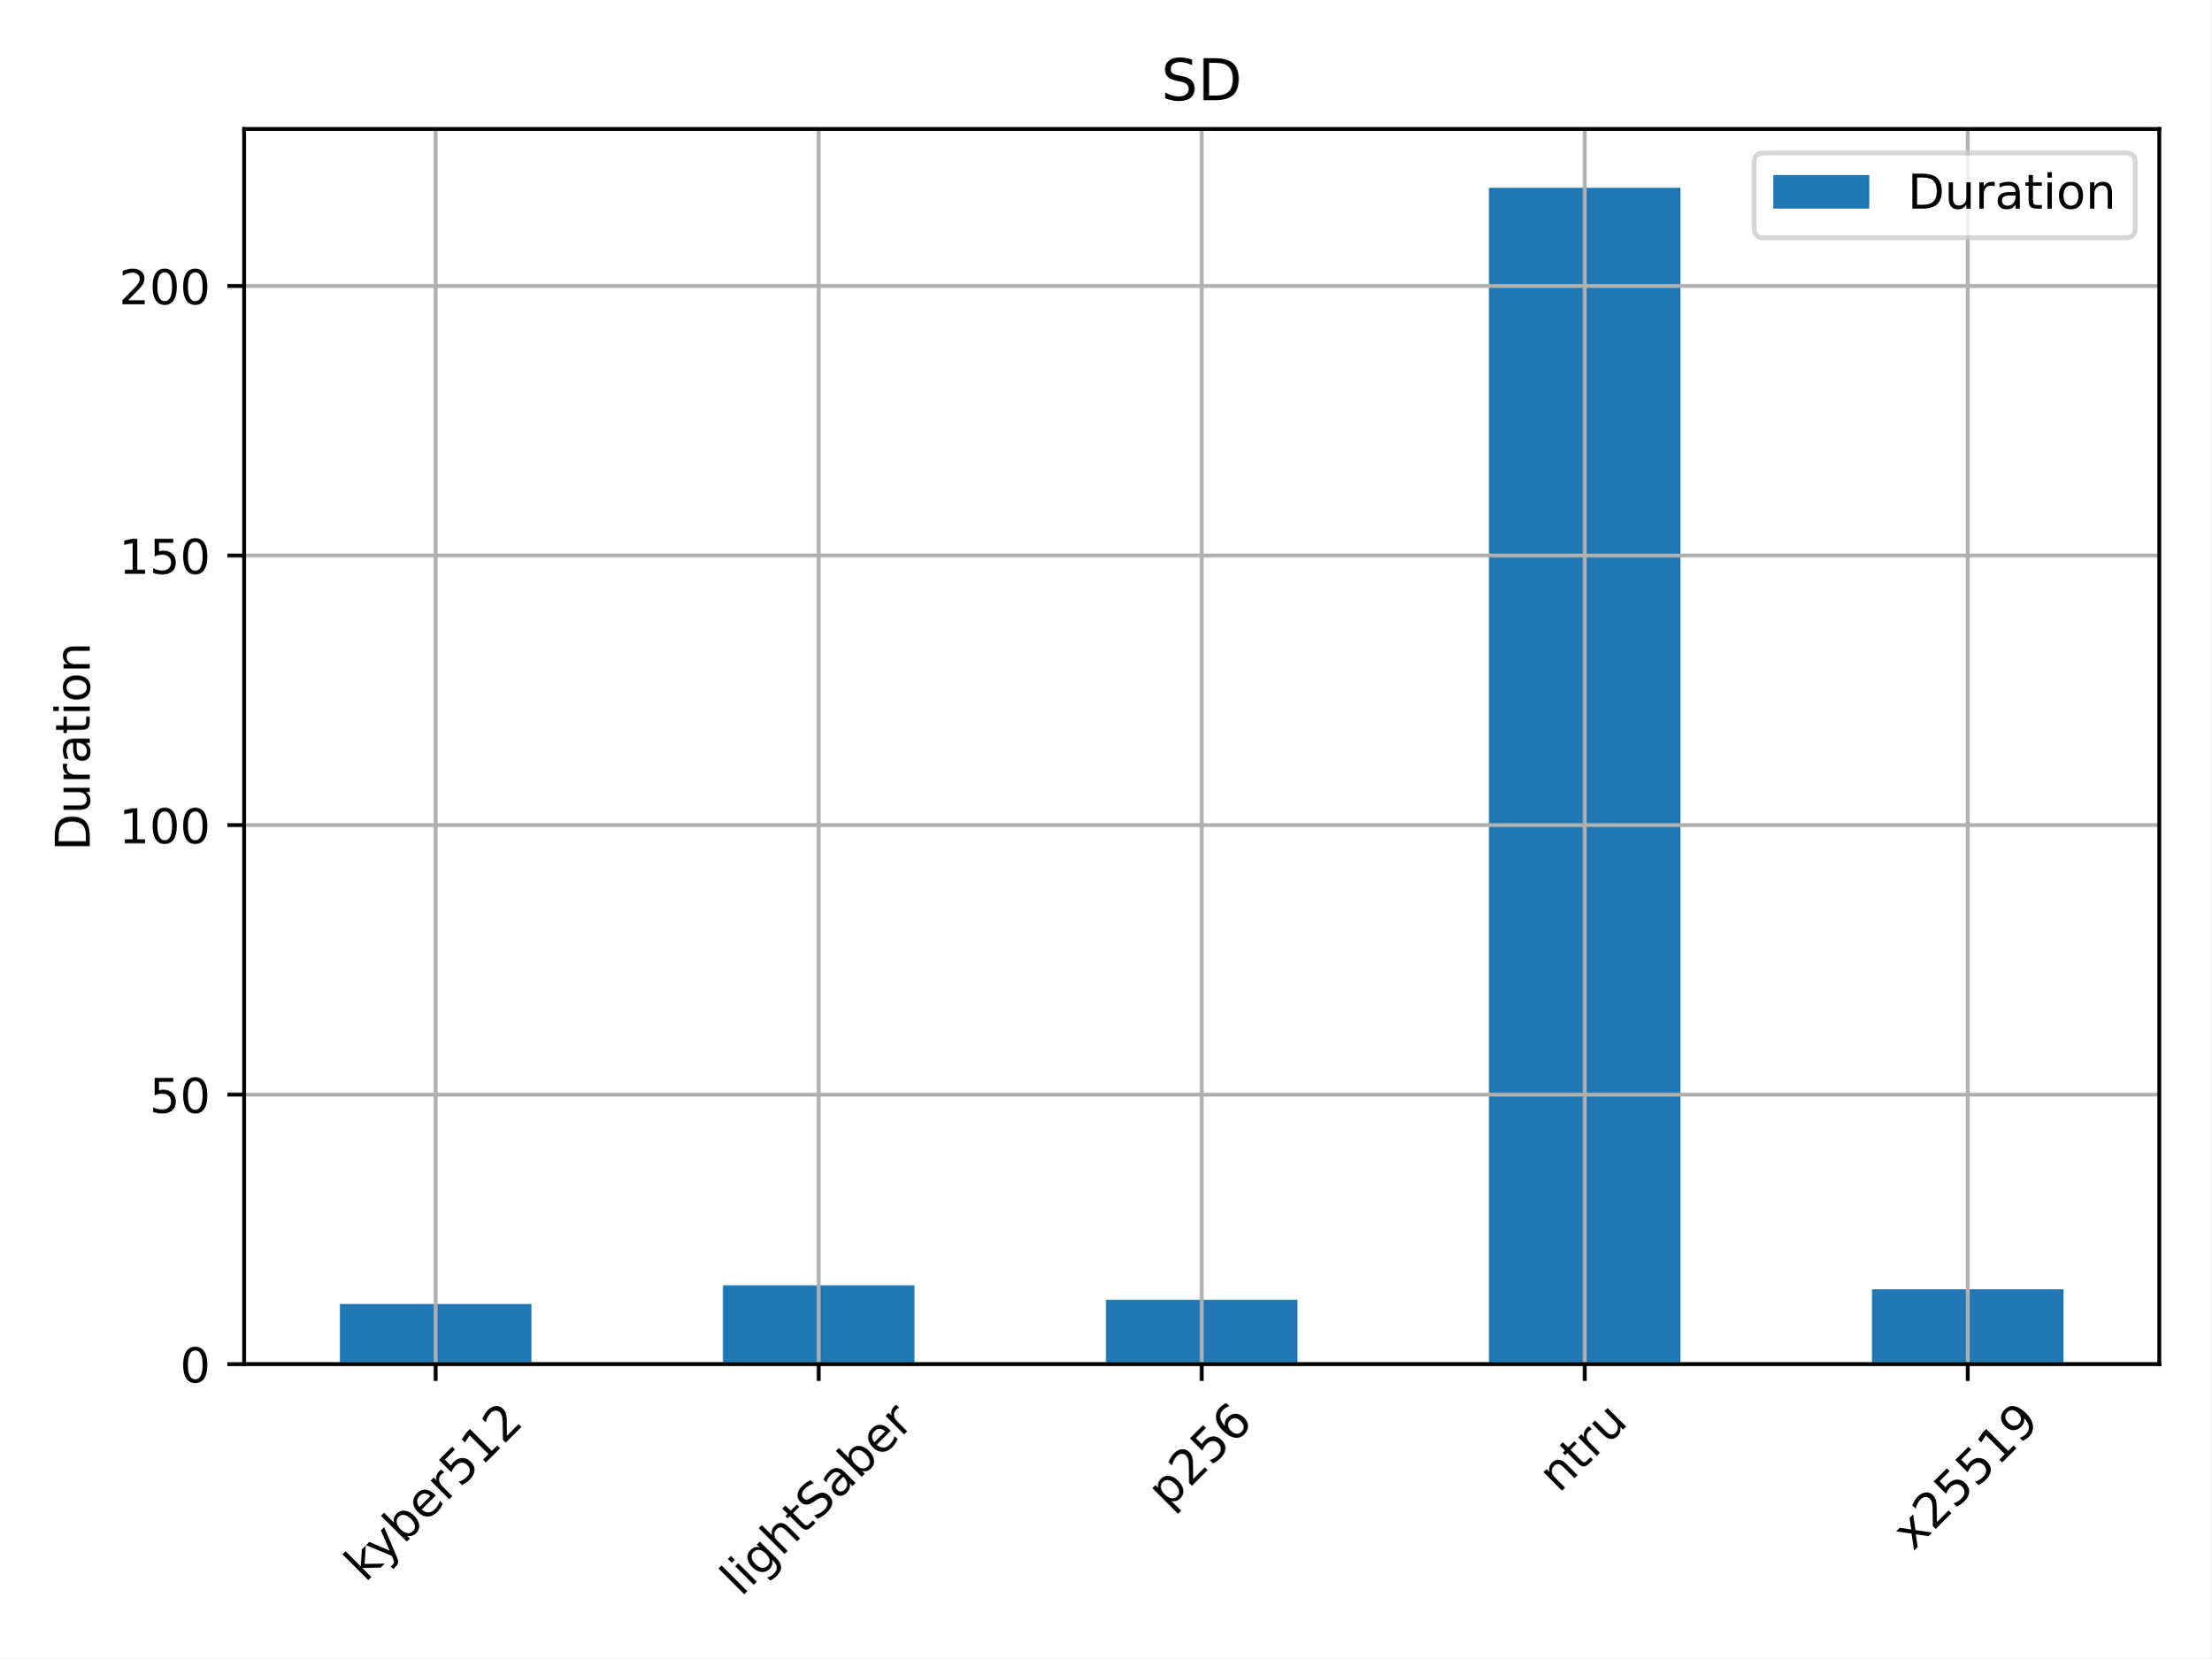
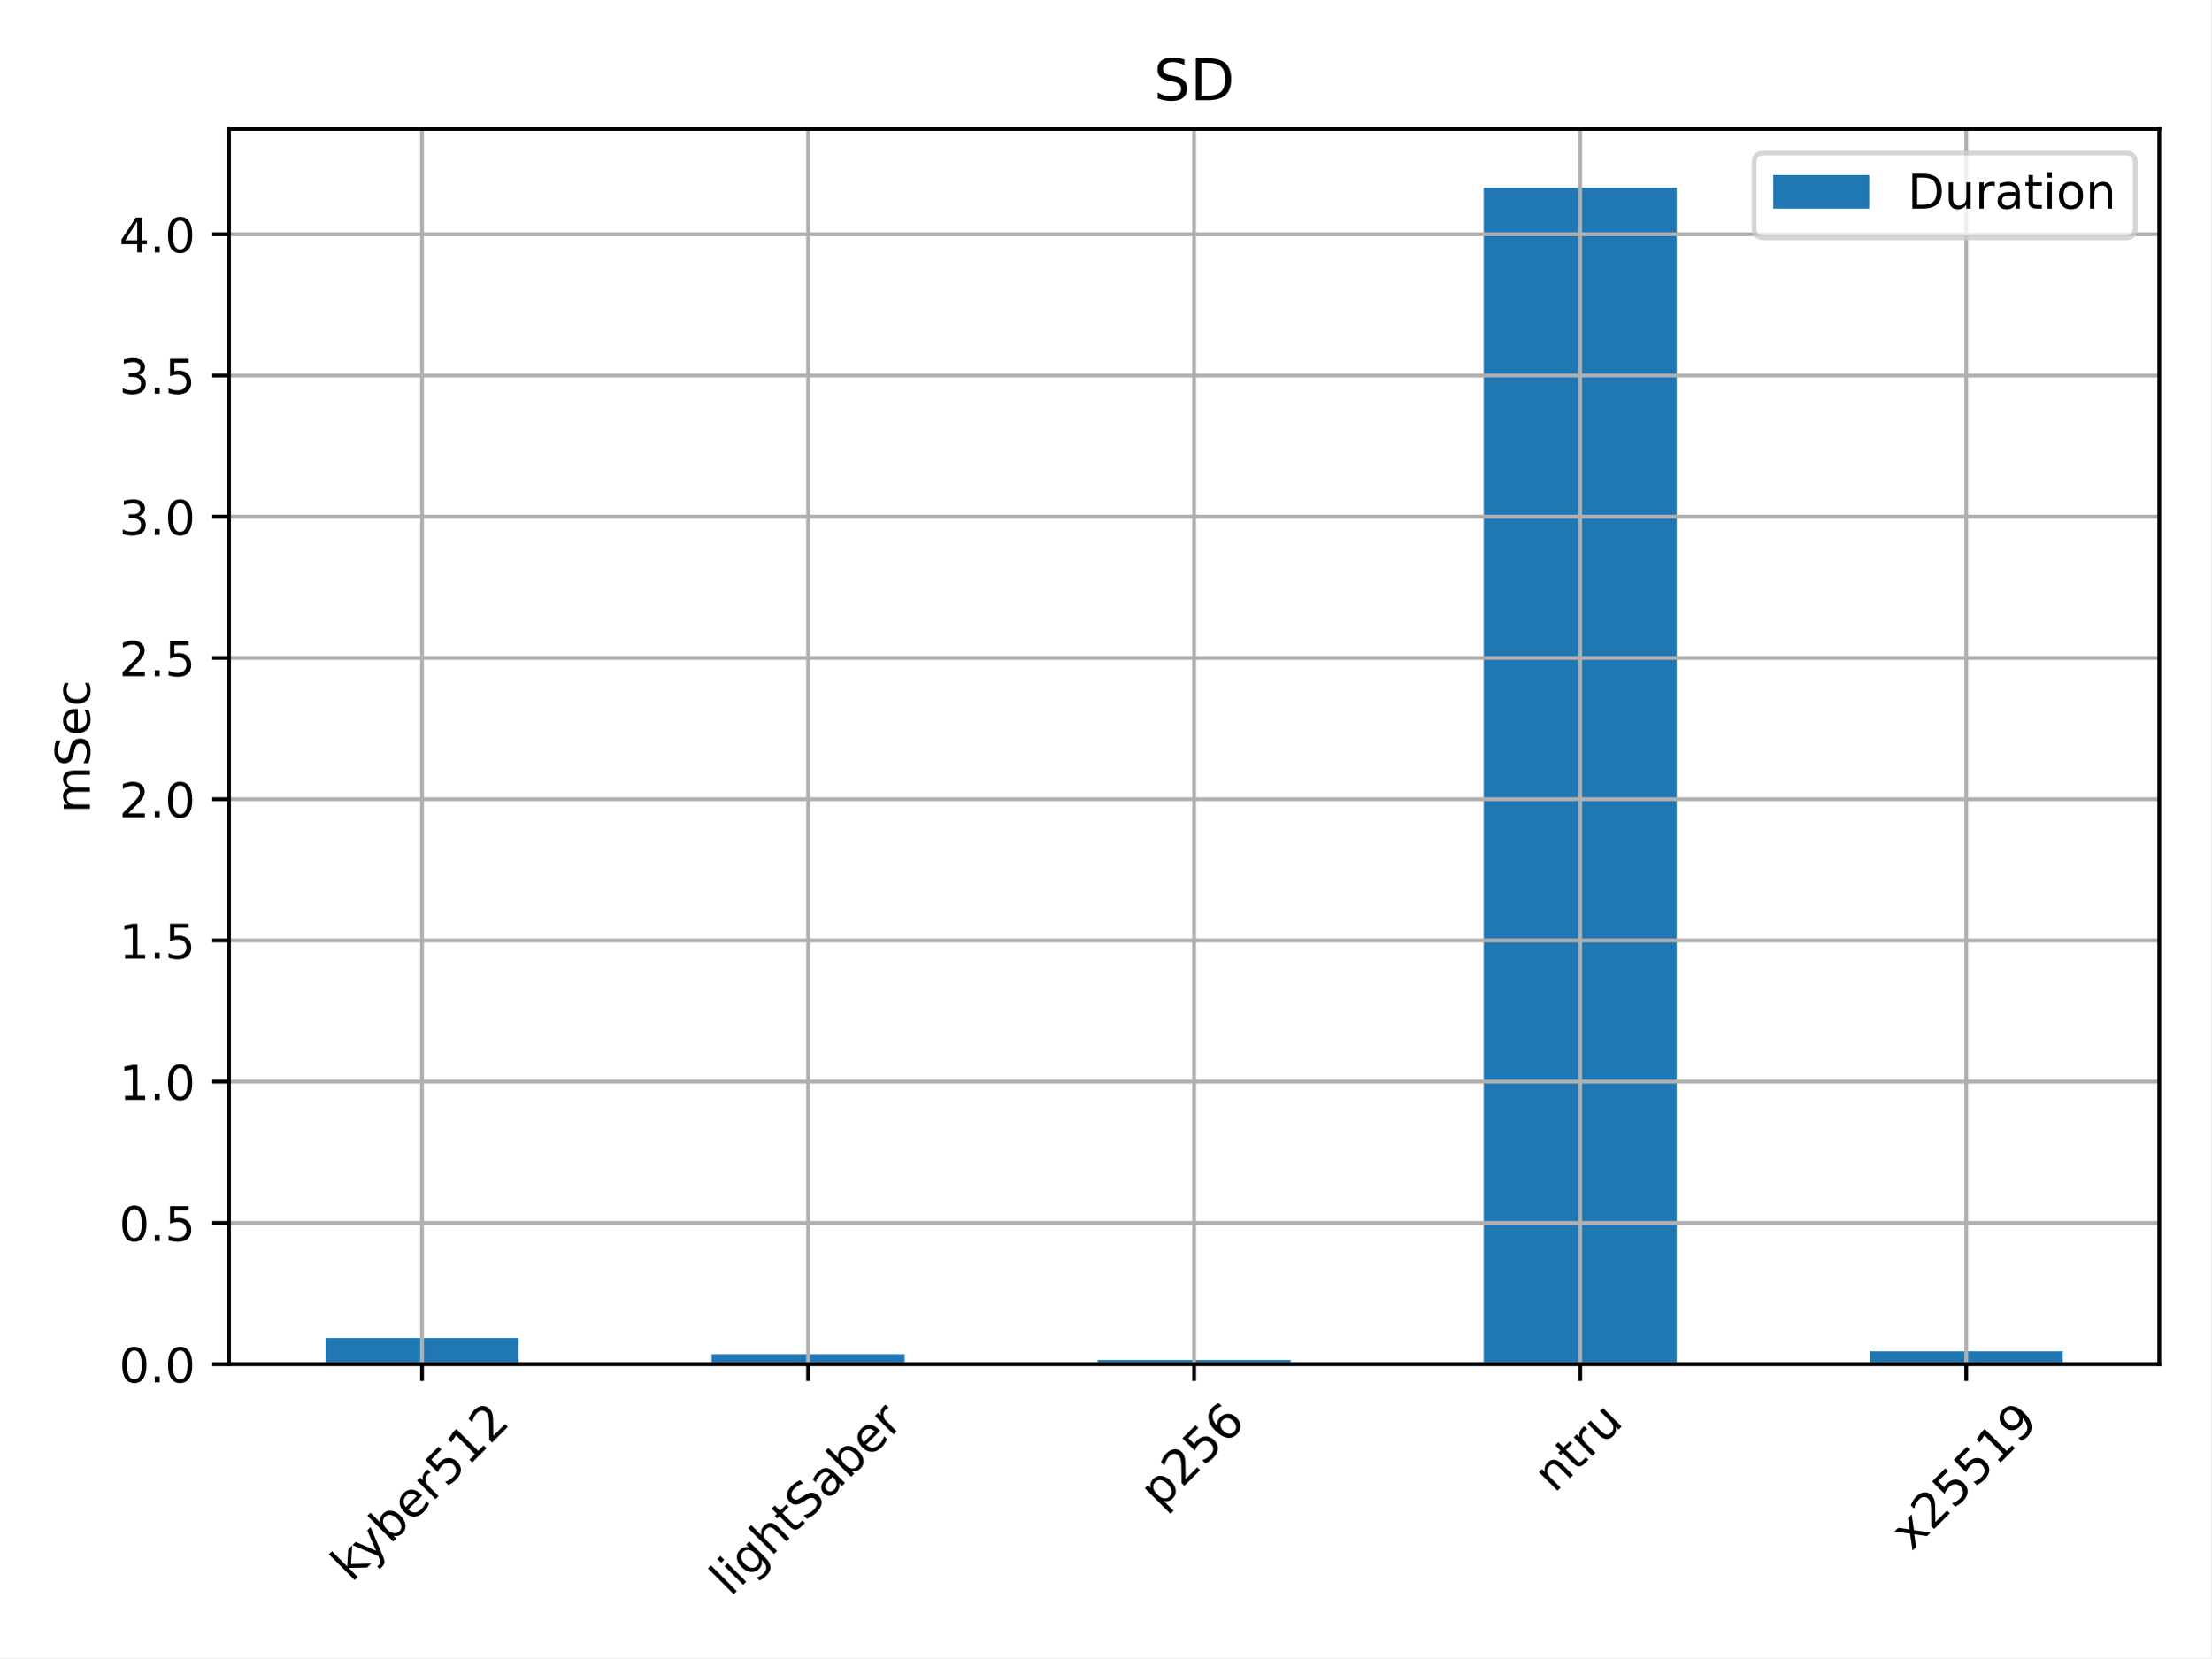
<svg xmlns="http://www.w3.org/2000/svg" xmlns:xlink="http://www.w3.org/1999/xlink" height="345.6pt" version="1.1" viewBox="0 0 460.8 345.6" width="460.8pt">
  <defs>
    <style type="text/css">*{stroke-linecap:butt;stroke-linejoin:round;}</style>
  </defs>
  <g id="figure_1">
    <g id="patch_1">
      <path d="M 0 345.6  L 460.8 345.6  L 460.8 0  L 0 0  z " style="fill:#ffffff;" />
    </g>
    <g id="axes_1">
      <g id="patch_2">
-         <path d="M 50.87 284.334  L 450 284.334  L 450 26.88  L 50.87 26.88  z " style="fill:#ffffff;" />
+         <path d="M 47.72 284.334  L 450 284.334  L 450 26.88  L 47.72 26.88  z " style="fill:#ffffff;" />
      </g>
      <g id="patch_3">
-         <path clip-path="url(#p0a0ad1d2ec)" d="M 70.826 284.334  L 110.74 284.334  L 110.74 271.802  L 70.826 271.802  z " style="fill:#1f77b4;" />
+         <path clip-path="url(#p82b7426df9)" d="M 67.834 284.334  L 108.062 284.334  L 108.062 278.849  L 67.834 278.849  z " style="fill:#1f77b4;" />
      </g>
      <g id="patch_4">
-         <path clip-path="url(#p0a0ad1d2ec)" d="M 150.653 284.334  L 190.565 284.334  L 190.565 267.905  L 150.653 267.905  z " style="fill:#1f77b4;" />
+         <path clip-path="url(#p82b7426df9)" d="M 148.29 284.334  L 188.518 284.334  L 188.518 282.251  L 148.29 282.251  z " style="fill:#1f77b4;" />
      </g>
      <g id="patch_5">
-         <path clip-path="url(#p0a0ad1d2ec)" d="M 230.478 284.334  L 270.392 284.334  L 270.392 270.919  L 230.478 270.919  z " style="fill:#1f77b4;" />
+         <path clip-path="url(#p82b7426df9)" d="M 228.746 284.334  L 268.974 284.334  L 268.974 283.463  L 228.746 283.463  z " style="fill:#1f77b4;" />
      </g>
      <g id="patch_6">
-         <path clip-path="url(#p0a0ad1d2ec)" d="M 310.305 284.334  L 350.217 284.334  L 350.217 39.14  L 310.305 39.14  z " style="fill:#1f77b4;" />
+         <path clip-path="url(#p82b7426df9)" d="M 309.202 284.334  L 349.43 284.334  L 349.43 39.14  L 309.202 39.14  z " style="fill:#1f77b4;" />
      </g>
      <g id="patch_7">
-         <path clip-path="url(#p0a0ad1d2ec)" d="M 390.13 284.334  L 430.043 284.334  L 430.043 268.736  L 390.13 268.736  z " style="fill:#1f77b4;" />
+         <path clip-path="url(#p82b7426df9)" d="M 389.658 284.334  L 429.886 284.334  L 429.886 281.652  L 389.658 281.652  z " style="fill:#1f77b4;" />
      </g>
      <g id="matplotlib.axis_1">
        <g id="xtick_1">
          <g id="line2d_1">
-             <path clip-path="url(#p0a0ad1d2ec)" d="M 90.783 284.334  L 90.783 26.88  " style="fill:none;stroke:#b0b0b0;stroke-linecap:square;stroke-width:0.8;" />
+             <path clip-path="url(#p82b7426df9)" d="M 87.948 284.334  L 87.948 26.88  " style="fill:none;stroke:#b0b0b0;stroke-linecap:square;stroke-width:0.8;" />
          </g>
          <g id="line2d_2">
            <defs>
-               <path d="M 0 0  L 0 3.5  " id="m7d6863d5e1" style="stroke:#000000;stroke-width:0.8;" />
+               <path d="M 0 0  L 0 3.5  " id="m258f880897" style="stroke:#000000;stroke-width:0.8;" />
            </defs>
            <g>
-               <use style="stroke:#000000;stroke-width:0.8;" x="90.783" xlink:href="#m7d6863d5e1" y="284.334" />
+               <use style="stroke:#000000;stroke-width:0.8;" x="87.948" xlink:href="#m258f880897" y="284.334" />
            </g>
          </g>
          <g id="text_1">
-             <g transform="translate(76.10059 329.9742)rotate(-45)scale(0.1 -0.1)">
+             <g transform="translate(73.26559 329.9742)rotate(-45)scale(0.1 -0.1)">
              <defs>
                <path d="M 9.078 75.984  L 18.109 75.984  L 18.109 31.109  L 44.922 54.688  L 56.391 54.688  L 27.391 29.109  L 57.625 0  L 45.906 0  L 18.109 26.703  L 18.109 0  L 9.078 0  z " id="DejaVuSans-107" />
                <path d="M 32.172 -5.078  Q 28.375 -14.844 24.75 -17.812  Q 21.141 -20.797 15.094 -20.797  L 7.906 -20.797  L 7.906 -13.281  L 13.188 -13.281  Q 16.891 -13.281 18.938 -11.516  Q 21 -9.766 23.484 -3.219  L 25.094 0.875  L 2.984 54.688  L 12.5 54.688  L 29.594 11.922  L 46.688 54.688  L 56.203 54.688  z " id="DejaVuSans-121" />
                <path d="M 48.688 27.297  Q 48.688 37.203 44.609 42.844  Q 40.531 48.484 33.406 48.484  Q 26.266 48.484 22.188 42.844  Q 18.109 37.203 18.109 27.297  Q 18.109 17.391 22.188 11.75  Q 26.266 6.109 33.406 6.109  Q 40.531 6.109 44.609 11.75  Q 48.688 17.391 48.688 27.297  z M 18.109 46.391  Q 20.953 51.266 25.266 53.625  Q 29.594 56 35.594 56  Q 45.562 56 51.781 48.094  Q 58.016 40.188 58.016 27.297  Q 58.016 14.406 51.781 6.484  Q 45.562 -1.422 35.594 -1.422  Q 29.594 -1.422 25.266 0.953  Q 20.953 3.328 18.109 8.203  L 18.109 0  L 9.078 0  L 9.078 75.984  L 18.109 75.984  z " id="DejaVuSans-98" />
                <path d="M 56.203 29.594  L 56.203 25.203  L 14.891 25.203  Q 15.484 15.922 20.484 11.062  Q 25.484 6.203 34.422 6.203  Q 39.594 6.203 44.453 7.469  Q 49.312 8.734 54.109 11.281  L 54.109 2.781  Q 49.266 0.734 44.188 -0.344  Q 39.109 -1.422 33.891 -1.422  Q 20.797 -1.422 13.156 6.188  Q 5.516 13.812 5.516 26.812  Q 5.516 40.234 12.766 48.109  Q 20.016 56 32.328 56  Q 43.359 56 49.781 48.891  Q 56.203 41.797 56.203 29.594  z M 47.219 32.234  Q 47.125 39.594 43.094 43.984  Q 39.062 48.391 32.422 48.391  Q 24.906 48.391 20.391 44.141  Q 15.875 39.891 15.188 32.172  z " id="DejaVuSans-101" />
                <path d="M 41.109 46.297  Q 39.594 47.172 37.812 47.578  Q 36.031 48 33.891 48  Q 26.266 48 22.188 43.047  Q 18.109 38.094 18.109 28.812  L 18.109 0  L 9.078 0  L 9.078 54.688  L 18.109 54.688  L 18.109 46.188  Q 20.953 51.172 25.484 53.578  Q 30.031 56 36.531 56  Q 37.453 56 38.578 55.875  Q 39.703 55.766 41.062 55.516  z " id="DejaVuSans-114" />
                <path d="M 10.797 72.906  L 49.516 72.906  L 49.516 64.594  L 19.828 64.594  L 19.828 46.734  Q 21.969 47.469 24.109 47.828  Q 26.266 48.188 28.422 48.188  Q 40.625 48.188 47.75 41.5  Q 54.891 34.812 54.891 23.391  Q 54.891 11.625 47.562 5.094  Q 40.234 -1.422 26.906 -1.422  Q 22.312 -1.422 17.547 -0.641  Q 12.797 0.141 7.719 1.703  L 7.719 11.625  Q 12.109 9.234 16.797 8.062  Q 21.484 6.891 26.703 6.891  Q 35.156 6.891 40.078 11.328  Q 45.016 15.766 45.016 23.391  Q 45.016 31 40.078 35.438  Q 35.156 39.891 26.703 39.891  Q 22.75 39.891 18.812 39.016  Q 14.891 38.141 10.797 36.281  z " id="DejaVuSans-53" />
                <path d="M 12.406 8.297  L 28.516 8.297  L 28.516 63.922  L 10.984 60.406  L 10.984 69.391  L 28.422 72.906  L 38.281 72.906  L 38.281 8.297  L 54.391 8.297  L 54.391 0  L 12.406 0  z " id="DejaVuSans-49" />
                <path d="M 19.188 8.297  L 53.609 8.297  L 53.609 0  L 7.328 0  L 7.328 8.297  Q 12.938 14.109 22.625 23.891  Q 32.328 33.688 34.812 36.531  Q 39.547 41.844 41.422 45.531  Q 43.312 49.219 43.312 52.781  Q 43.312 58.594 39.234 62.25  Q 35.156 65.922 28.609 65.922  Q 23.969 65.922 18.812 64.312  Q 13.672 62.703 7.812 59.422  L 7.812 69.391  Q 13.766 71.781 18.938 73  Q 24.125 74.219 28.422 74.219  Q 39.75 74.219 46.484 68.547  Q 53.219 62.891 53.219 53.422  Q 53.219 48.922 51.531 44.891  Q 49.859 40.875 45.406 35.406  Q 44.188 33.984 37.641 27.219  Q 31.109 20.453 19.188 8.297  z " id="DejaVuSans-50" />
              </defs>
              <use xlink:href="#DejaVuSans-107" />
              <use x="54.285" xlink:href="#DejaVuSans-121" />
              <use x="113.465" xlink:href="#DejaVuSans-98" />
              <use x="176.941" xlink:href="#DejaVuSans-101" />
              <use x="238.465" xlink:href="#DejaVuSans-114" />
              <use x="279.578" xlink:href="#DejaVuSans-53" />
              <use x="343.201" xlink:href="#DejaVuSans-49" />
              <use x="406.824" xlink:href="#DejaVuSans-50" />
            </g>
          </g>
        </g>
        <g id="xtick_2">
          <g id="line2d_3">
-             <path clip-path="url(#p0a0ad1d2ec)" d="M 170.609 284.334  L 170.609 26.88  " style="fill:none;stroke:#b0b0b0;stroke-linecap:square;stroke-width:0.8;" />
+             <path clip-path="url(#p82b7426df9)" d="M 168.404 284.334  L 168.404 26.88  " style="fill:none;stroke:#b0b0b0;stroke-linecap:square;stroke-width:0.8;" />
          </g>
          <g id="line2d_4">
            <g>
-               <use style="stroke:#000000;stroke-width:0.8;" x="170.609" xlink:href="#m7d6863d5e1" y="284.334" />
+               <use style="stroke:#000000;stroke-width:0.8;" x="168.404" xlink:href="#m258f880897" y="284.334" />
            </g>
          </g>
          <g id="text_2">
-             <g transform="translate(154.44 332.9474)rotate(-45)scale(0.1 -0.1)">
+             <g transform="translate(152.235 332.9474)rotate(-45)scale(0.1 -0.1)">
              <defs>
                <path d="M 9.422 75.984  L 18.406 75.984  L 18.406 0  L 9.422 0  z " id="DejaVuSans-108" />
                <path d="M 9.422 54.688  L 18.406 54.688  L 18.406 0  L 9.422 0  z M 9.422 75.984  L 18.406 75.984  L 18.406 64.594  L 9.422 64.594  z " id="DejaVuSans-105" />
                <path d="M 45.406 27.984  Q 45.406 37.75 41.375 43.109  Q 37.359 48.484 30.078 48.484  Q 22.859 48.484 18.828 43.109  Q 14.797 37.75 14.797 27.984  Q 14.797 18.266 18.828 12.891  Q 22.859 7.516 30.078 7.516  Q 37.359 7.516 41.375 12.891  Q 45.406 18.266 45.406 27.984  z M 54.391 6.781  Q 54.391 -7.172 48.188 -13.984  Q 42 -20.797 29.203 -20.797  Q 24.469 -20.797 20.266 -20.094  Q 16.062 -19.391 12.109 -17.922  L 12.109 -9.188  Q 16.062 -11.328 19.922 -12.344  Q 23.781 -13.375 27.781 -13.375  Q 36.625 -13.375 41.016 -8.766  Q 45.406 -4.156 45.406 5.172  L 45.406 9.625  Q 42.625 4.781 38.281 2.391  Q 33.938 0 27.875 0  Q 17.828 0 11.672 7.656  Q 5.516 15.328 5.516 27.984  Q 5.516 40.672 11.672 48.328  Q 17.828 56 27.875 56  Q 33.938 56 38.281 53.609  Q 42.625 51.219 45.406 46.391  L 45.406 54.688  L 54.391 54.688  z " id="DejaVuSans-103" />
                <path d="M 54.891 33.016  L 54.891 0  L 45.906 0  L 45.906 32.719  Q 45.906 40.484 42.875 44.328  Q 39.844 48.188 33.797 48.188  Q 26.516 48.188 22.312 43.547  Q 18.109 38.922 18.109 30.906  L 18.109 0  L 9.078 0  L 9.078 75.984  L 18.109 75.984  L 18.109 46.188  Q 21.344 51.125 25.703 53.562  Q 30.078 56 35.797 56  Q 45.219 56 50.047 50.172  Q 54.891 44.344 54.891 33.016  z " id="DejaVuSans-104" />
                <path d="M 18.312 70.219  L 18.312 54.688  L 36.812 54.688  L 36.812 47.703  L 18.312 47.703  L 18.312 18.016  Q 18.312 11.328 20.141 9.422  Q 21.969 7.516 27.594 7.516  L 36.812 7.516  L 36.812 0  L 27.594 0  Q 17.188 0 13.234 3.875  Q 9.281 7.766 9.281 18.016  L 9.281 47.703  L 2.688 47.703  L 2.688 54.688  L 9.281 54.688  L 9.281 70.219  z " id="DejaVuSans-116" />
                <path d="M 53.516 70.516  L 53.516 60.891  Q 47.906 63.578 42.922 64.891  Q 37.938 66.219 33.297 66.219  Q 25.25 66.219 20.875 63.094  Q 16.5 59.969 16.5 54.203  Q 16.5 49.359 19.406 46.891  Q 22.312 44.438 30.422 42.922  L 36.375 41.703  Q 47.406 39.594 52.656 34.297  Q 57.906 29 57.906 20.125  Q 57.906 9.516 50.797 4.047  Q 43.703 -1.422 29.984 -1.422  Q 24.812 -1.422 18.969 -0.25  Q 13.141 0.922 6.891 3.219  L 6.891 13.375  Q 12.891 10.016 18.656 8.297  Q 24.422 6.594 29.984 6.594  Q 38.422 6.594 43.016 9.906  Q 47.609 13.234 47.609 19.391  Q 47.609 24.75 44.312 27.781  Q 41.016 30.812 33.5 32.328  L 27.484 33.5  Q 16.453 35.688 11.516 40.375  Q 6.594 45.062 6.594 53.422  Q 6.594 63.094 13.406 68.656  Q 20.219 74.219 32.172 74.219  Q 37.312 74.219 42.625 73.281  Q 47.953 72.359 53.516 70.516  z " id="DejaVuSans-83" />
                <path d="M 34.281 27.484  Q 23.391 27.484 19.188 25  Q 14.984 22.516 14.984 16.5  Q 14.984 11.719 18.141 8.906  Q 21.297 6.109 26.703 6.109  Q 34.188 6.109 38.703 11.406  Q 43.219 16.703 43.219 25.484  L 43.219 27.484  z M 52.203 31.203  L 52.203 0  L 43.219 0  L 43.219 8.297  Q 40.141 3.328 35.547 0.953  Q 30.953 -1.422 24.312 -1.422  Q 15.922 -1.422 10.953 3.297  Q 6 8.016 6 15.922  Q 6 25.141 12.172 29.828  Q 18.359 34.516 30.609 34.516  L 43.219 34.516  L 43.219 35.406  Q 43.219 41.609 39.141 45  Q 35.062 48.391 27.688 48.391  Q 23 48.391 18.547 47.266  Q 14.109 46.141 10.016 43.891  L 10.016 52.203  Q 14.938 54.109 19.578 55.047  Q 24.219 56 28.609 56  Q 40.484 56 46.344 49.844  Q 52.203 43.703 52.203 31.203  z " id="DejaVuSans-97" />
              </defs>
              <use xlink:href="#DejaVuSans-108" />
              <use x="27.783" xlink:href="#DejaVuSans-105" />
              <use x="55.566" xlink:href="#DejaVuSans-103" />
              <use x="119.043" xlink:href="#DejaVuSans-104" />
              <use x="182.422" xlink:href="#DejaVuSans-116" />
              <use x="221.631" xlink:href="#DejaVuSans-83" />
              <use x="285.107" xlink:href="#DejaVuSans-97" />
              <use x="346.387" xlink:href="#DejaVuSans-98" />
              <use x="409.863" xlink:href="#DejaVuSans-101" />
              <use x="471.387" xlink:href="#DejaVuSans-114" />
            </g>
          </g>
        </g>
        <g id="xtick_3">
          <g id="line2d_5">
-             <path clip-path="url(#p0a0ad1d2ec)" d="M 250.435 284.334  L 250.435 26.88  " style="fill:none;stroke:#b0b0b0;stroke-linecap:square;stroke-width:0.8;" />
+             <path clip-path="url(#p82b7426df9)" d="M 248.86 284.334  L 248.86 26.88  " style="fill:none;stroke:#b0b0b0;stroke-linecap:square;stroke-width:0.8;" />
          </g>
          <g id="line2d_6">
            <g>
-               <use style="stroke:#000000;stroke-width:0.8;" x="250.435" xlink:href="#m7d6863d5e1" y="284.334" />
+               <use style="stroke:#000000;stroke-width:0.8;" x="248.86" xlink:href="#m258f880897" y="284.334" />
            </g>
          </g>
          <g id="text_3">
-             <g transform="translate(243.3932 314.693)rotate(-45)scale(0.1 -0.1)">
+             <g transform="translate(241.8182 314.693)rotate(-45)scale(0.1 -0.1)">
              <defs>
                <path d="M 18.109 8.203  L 18.109 -20.797  L 9.078 -20.797  L 9.078 54.688  L 18.109 54.688  L 18.109 46.391  Q 20.953 51.266 25.266 53.625  Q 29.594 56 35.594 56  Q 45.562 56 51.781 48.094  Q 58.016 40.188 58.016 27.297  Q 58.016 14.406 51.781 6.484  Q 45.562 -1.422 35.594 -1.422  Q 29.594 -1.422 25.266 0.953  Q 20.953 3.328 18.109 8.203  z M 48.688 27.297  Q 48.688 37.203 44.609 42.844  Q 40.531 48.484 33.406 48.484  Q 26.266 48.484 22.188 42.844  Q 18.109 37.203 18.109 27.297  Q 18.109 17.391 22.188 11.75  Q 26.266 6.109 33.406 6.109  Q 40.531 6.109 44.609 11.75  Q 48.688 17.391 48.688 27.297  z " id="DejaVuSans-112" />
                <path d="M 33.016 40.375  Q 26.375 40.375 22.484 35.828  Q 18.609 31.297 18.609 23.391  Q 18.609 15.531 22.484 10.953  Q 26.375 6.391 33.016 6.391  Q 39.656 6.391 43.531 10.953  Q 47.406 15.531 47.406 23.391  Q 47.406 31.297 43.531 35.828  Q 39.656 40.375 33.016 40.375  z M 52.594 71.297  L 52.594 62.312  Q 48.875 64.062 45.094 64.984  Q 41.312 65.922 37.594 65.922  Q 27.828 65.922 22.672 59.328  Q 17.531 52.734 16.797 39.406  Q 19.672 43.656 24.016 45.922  Q 28.375 48.188 33.594 48.188  Q 44.578 48.188 50.953 41.516  Q 57.328 34.859 57.328 23.391  Q 57.328 12.156 50.688 5.359  Q 44.047 -1.422 33.016 -1.422  Q 20.359 -1.422 13.672 8.266  Q 6.984 17.969 6.984 36.375  Q 6.984 53.656 15.188 63.938  Q 23.391 74.219 37.203 74.219  Q 40.922 74.219 44.703 73.484  Q 48.484 72.75 52.594 71.297  z " id="DejaVuSans-54" />
              </defs>
              <use xlink:href="#DejaVuSans-112" />
              <use x="63.477" xlink:href="#DejaVuSans-50" />
              <use x="127.1" xlink:href="#DejaVuSans-53" />
              <use x="190.723" xlink:href="#DejaVuSans-54" />
            </g>
          </g>
        </g>
        <g id="xtick_4">
          <g id="line2d_7">
-             <path clip-path="url(#p0a0ad1d2ec)" d="M 330.261 284.334  L 330.261 26.88  " style="fill:none;stroke:#b0b0b0;stroke-linecap:square;stroke-width:0.8;" />
+             <path clip-path="url(#p82b7426df9)" d="M 329.316 284.334  L 329.316 26.88  " style="fill:none;stroke:#b0b0b0;stroke-linecap:square;stroke-width:0.8;" />
          </g>
          <g id="line2d_8">
            <g>
-               <use style="stroke:#000000;stroke-width:0.8;" x="330.261" xlink:href="#m7d6863d5e1" y="284.334" />
+               <use style="stroke:#000000;stroke-width:0.8;" x="329.316" xlink:href="#m258f880897" y="284.334" />
            </g>
          </g>
          <g id="text_4">
-             <g transform="translate(324.8914 311.3486)rotate(-45)scale(0.1 -0.1)">
+             <g transform="translate(323.9464 311.3486)rotate(-45)scale(0.1 -0.1)">
              <defs>
                <path d="M 54.891 33.016  L 54.891 0  L 45.906 0  L 45.906 32.719  Q 45.906 40.484 42.875 44.328  Q 39.844 48.188 33.797 48.188  Q 26.516 48.188 22.312 43.547  Q 18.109 38.922 18.109 30.906  L 18.109 0  L 9.078 0  L 9.078 54.688  L 18.109 54.688  L 18.109 46.188  Q 21.344 51.125 25.703 53.562  Q 30.078 56 35.797 56  Q 45.219 56 50.047 50.172  Q 54.891 44.344 54.891 33.016  z " id="DejaVuSans-110" />
                <path d="M 8.5 21.578  L 8.5 54.688  L 17.484 54.688  L 17.484 21.922  Q 17.484 14.156 20.5 10.266  Q 23.531 6.391 29.594 6.391  Q 36.859 6.391 41.078 11.031  Q 45.312 15.672 45.312 23.688  L 45.312 54.688  L 54.297 54.688  L 54.297 0  L 45.312 0  L 45.312 8.406  Q 42.047 3.422 37.719 1  Q 33.406 -1.422 27.688 -1.422  Q 18.266 -1.422 13.375 4.438  Q 8.5 10.297 8.5 21.578  z M 31.109 56  z " id="DejaVuSans-117" />
              </defs>
              <use xlink:href="#DejaVuSans-110" />
              <use x="63.379" xlink:href="#DejaVuSans-116" />
              <use x="102.588" xlink:href="#DejaVuSans-114" />
              <use x="143.701" xlink:href="#DejaVuSans-117" />
            </g>
          </g>
        </g>
        <g id="xtick_5">
          <g id="line2d_9">
-             <path clip-path="url(#p0a0ad1d2ec)" d="M 410.087 284.334  L 410.087 26.88  " style="fill:none;stroke:#b0b0b0;stroke-linecap:square;stroke-width:0.8;" />
+             <path clip-path="url(#p82b7426df9)" d="M 409.772 284.334  L 409.772 26.88  " style="fill:none;stroke:#b0b0b0;stroke-linecap:square;stroke-width:0.8;" />
          </g>
          <g id="line2d_10">
            <g>
-               <use style="stroke:#000000;stroke-width:0.8;" x="410.087" xlink:href="#m7d6863d5e1" y="284.334" />
+               <use style="stroke:#000000;stroke-width:0.8;" x="409.772" xlink:href="#m258f880897" y="284.334" />
            </g>
          </g>
          <g id="text_5">
-             <g transform="translate(398.6982 323.3871)rotate(-45)scale(0.1 -0.1)">
+             <g transform="translate(398.3832 323.3871)rotate(-45)scale(0.1 -0.1)">
              <defs>
                <path d="M 54.891 54.688  L 35.109 28.078  L 55.906 0  L 45.312 0  L 29.391 21.484  L 13.484 0  L 2.875 0  L 24.125 28.609  L 4.688 54.688  L 15.281 54.688  L 29.781 35.203  L 44.281 54.688  z " id="DejaVuSans-120" />
                <path d="M 10.984 1.516  L 10.984 10.5  Q 14.703 8.734 18.5 7.812  Q 22.312 6.891 25.984 6.891  Q 35.75 6.891 40.891 13.453  Q 46.047 20.016 46.781 33.406  Q 43.953 29.203 39.594 26.953  Q 35.25 24.703 29.984 24.703  Q 19.047 24.703 12.672 31.312  Q 6.297 37.938 6.297 49.422  Q 6.297 60.641 12.938 67.422  Q 19.578 74.219 30.609 74.219  Q 43.266 74.219 49.922 64.516  Q 56.594 54.828 56.594 36.375  Q 56.594 19.141 48.406 8.859  Q 40.234 -1.422 26.422 -1.422  Q 22.703 -1.422 18.891 -0.688  Q 15.094 0.047 10.984 1.516  z M 30.609 32.422  Q 37.25 32.422 41.125 36.953  Q 45.016 41.5 45.016 49.422  Q 45.016 57.281 41.125 61.844  Q 37.25 66.406 30.609 66.406  Q 23.969 66.406 20.094 61.844  Q 16.219 57.281 16.219 49.422  Q 16.219 41.5 20.094 36.953  Q 23.969 32.422 30.609 32.422  z " id="DejaVuSans-57" />
              </defs>
              <use xlink:href="#DejaVuSans-120" />
              <use x="59.18" xlink:href="#DejaVuSans-50" />
              <use x="122.803" xlink:href="#DejaVuSans-53" />
              <use x="186.426" xlink:href="#DejaVuSans-53" />
              <use x="250.049" xlink:href="#DejaVuSans-49" />
              <use x="313.672" xlink:href="#DejaVuSans-57" />
            </g>
          </g>
        </g>
      </g>
      <g id="matplotlib.axis_2">
        <g id="ytick_1">
          <g id="line2d_11">
-             <path clip-path="url(#p0a0ad1d2ec)" d="M 50.87 284.334  L 450 284.334  " style="fill:none;stroke:#b0b0b0;stroke-linecap:square;stroke-width:0.8;" />
+             <path clip-path="url(#p82b7426df9)" d="M 47.72 284.334  L 450 284.334  " style="fill:none;stroke:#b0b0b0;stroke-linecap:square;stroke-width:0.8;" />
          </g>
          <g id="line2d_12">
            <defs>
-               <path d="M 0 0  L -3.5 0  " id="m7c23409a75" style="stroke:#000000;stroke-width:0.8;" />
+               <path d="M 0 0  L -3.5 0  " id="m9eec80f6a6" style="stroke:#000000;stroke-width:0.8;" />
            </defs>
            <g>
-               <use style="stroke:#000000;stroke-width:0.8;" x="50.87" xlink:href="#m7c23409a75" y="284.334" />
+               <use style="stroke:#000000;stroke-width:0.8;" x="47.72" xlink:href="#m9eec80f6a6" y="284.334" />
            </g>
          </g>
          <g id="text_6">
-             <g transform="translate(37.5075 288.1334)scale(0.1 -0.1)">
+             <g transform="translate(24.81687 288.1334)scale(0.1 -0.1)">
              <defs>
                <path d="M 31.781 66.406  Q 24.172 66.406 20.328 58.906  Q 16.5 51.422 16.5 36.375  Q 16.5 21.391 20.328 13.891  Q 24.172 6.391 31.781 6.391  Q 39.453 6.391 43.281 13.891  Q 47.125 21.391 47.125 36.375  Q 47.125 51.422 43.281 58.906  Q 39.453 66.406 31.781 66.406  z M 31.781 74.219  Q 44.047 74.219 50.516 64.516  Q 56.984 54.828 56.984 36.375  Q 56.984 17.969 50.516 8.266  Q 44.047 -1.422 31.781 -1.422  Q 19.531 -1.422 13.062 8.266  Q 6.594 17.969 6.594 36.375  Q 6.594 54.828 13.062 64.516  Q 19.531 74.219 31.781 74.219  z " id="DejaVuSans-48" />
+                 <path d="M 10.688 12.406  L 21 12.406  L 21 0  L 10.688 0  z " id="DejaVuSans-46" />
              </defs>
              <use xlink:href="#DejaVuSans-48" />
+               <use x="63.623" xlink:href="#DejaVuSans-46" />
+               <use x="95.41" xlink:href="#DejaVuSans-48" />
            </g>
          </g>
        </g>
        <g id="ytick_2">
          <g id="line2d_13">
-             <path clip-path="url(#p0a0ad1d2ec)" d="M 50.87 228.152  L 450 228.152  " style="fill:none;stroke:#b0b0b0;stroke-linecap:square;stroke-width:0.8;" />
+             <path clip-path="url(#p82b7426df9)" d="M 47.72 254.894  L 450 254.894  " style="fill:none;stroke:#b0b0b0;stroke-linecap:square;stroke-width:0.8;" />
          </g>
          <g id="line2d_14">
            <g>
-               <use style="stroke:#000000;stroke-width:0.8;" x="50.87" xlink:href="#m7c23409a75" y="228.152" />
+               <use style="stroke:#000000;stroke-width:0.8;" x="47.72" xlink:href="#m9eec80f6a6" y="254.894" />
            </g>
          </g>
          <g id="text_7">
-             <g transform="translate(31.145 231.9511)scale(0.1 -0.1)">
-               <use xlink:href="#DejaVuSans-53" />
-               <use x="63.623" xlink:href="#DejaVuSans-48" />
+             <g transform="translate(24.81687 258.693)scale(0.1 -0.1)">
+               <use xlink:href="#DejaVuSans-48" />
+               <use x="63.623" xlink:href="#DejaVuSans-46" />
+               <use x="95.41" xlink:href="#DejaVuSans-53" />
            </g>
          </g>
        </g>
        <g id="ytick_3">
          <g id="line2d_15">
-             <path clip-path="url(#p0a0ad1d2ec)" d="M 50.87 171.97  L 450 171.97  " style="fill:none;stroke:#b0b0b0;stroke-linecap:square;stroke-width:0.8;" />
+             <path clip-path="url(#p82b7426df9)" d="M 47.72 225.453  L 450 225.453  " style="fill:none;stroke:#b0b0b0;stroke-linecap:square;stroke-width:0.8;" />
          </g>
          <g id="line2d_16">
            <g>
-               <use style="stroke:#000000;stroke-width:0.8;" x="50.87" xlink:href="#m7c23409a75" y="171.97" />
+               <use style="stroke:#000000;stroke-width:0.8;" x="47.72" xlink:href="#m9eec80f6a6" y="225.453" />
            </g>
          </g>
          <g id="text_8">
-             <g transform="translate(24.7825 175.7687)scale(0.1 -0.1)">
+             <g transform="translate(24.81687 229.2526)scale(0.1 -0.1)">
              <use xlink:href="#DejaVuSans-49" />
-               <use x="63.623" xlink:href="#DejaVuSans-48" />
-               <use x="127.246" xlink:href="#DejaVuSans-48" />
+               <use x="63.623" xlink:href="#DejaVuSans-46" />
+               <use x="95.41" xlink:href="#DejaVuSans-48" />
            </g>
          </g>
        </g>
        <g id="ytick_4">
          <g id="line2d_17">
-             <path clip-path="url(#p0a0ad1d2ec)" d="M 50.87 115.787  L 450 115.787  " style="fill:none;stroke:#b0b0b0;stroke-linecap:square;stroke-width:0.8;" />
+             <path clip-path="url(#p82b7426df9)" d="M 47.72 196.013  L 450 196.013  " style="fill:none;stroke:#b0b0b0;stroke-linecap:square;stroke-width:0.8;" />
          </g>
          <g id="line2d_18">
            <g>
-               <use style="stroke:#000000;stroke-width:0.8;" x="50.87" xlink:href="#m7c23409a75" y="115.787" />
+               <use style="stroke:#000000;stroke-width:0.8;" x="47.72" xlink:href="#m9eec80f6a6" y="196.013" />
            </g>
          </g>
          <g id="text_9">
-             <g transform="translate(24.7825 119.5864)scale(0.1 -0.1)">
+             <g transform="translate(24.81687 199.8122)scale(0.1 -0.1)">
              <use xlink:href="#DejaVuSans-49" />
-               <use x="63.623" xlink:href="#DejaVuSans-53" />
-               <use x="127.246" xlink:href="#DejaVuSans-48" />
+               <use x="63.623" xlink:href="#DejaVuSans-46" />
+               <use x="95.41" xlink:href="#DejaVuSans-53" />
            </g>
          </g>
        </g>
        <g id="ytick_5">
          <g id="line2d_19">
-             <path clip-path="url(#p0a0ad1d2ec)" d="M 50.87 59.605  L 450 59.605  " style="fill:none;stroke:#b0b0b0;stroke-linecap:square;stroke-width:0.8;" />
+             <path clip-path="url(#p82b7426df9)" d="M 47.72 166.573  L 450 166.573  " style="fill:none;stroke:#b0b0b0;stroke-linecap:square;stroke-width:0.8;" />
          </g>
          <g id="line2d_20">
            <g>
-               <use style="stroke:#000000;stroke-width:0.8;" x="50.87" xlink:href="#m7c23409a75" y="59.605" />
+               <use style="stroke:#000000;stroke-width:0.8;" x="47.72" xlink:href="#m9eec80f6a6" y="166.573" />
            </g>
          </g>
          <g id="text_10">
-             <g transform="translate(24.7825 63.40411)scale(0.1 -0.1)">
+             <g transform="translate(24.81687 170.3718)scale(0.1 -0.1)">
              <use xlink:href="#DejaVuSans-50" />
-               <use x="63.623" xlink:href="#DejaVuSans-48" />
-               <use x="127.246" xlink:href="#DejaVuSans-48" />
-             </g>
-           </g>
-         </g>
-         <g id="text_11">
-           <g transform="translate(18.70281 177.3227)rotate(-90)scale(0.1 -0.1)">
+               <use x="63.623" xlink:href="#DejaVuSans-46" />
+               <use x="95.41" xlink:href="#DejaVuSans-48" />
+             </g>
+           </g>
+         </g>
+         <g id="ytick_6">
+           <g id="line2d_21">
+             <path clip-path="url(#p82b7426df9)" d="M 47.72 137.132  L 450 137.132  " style="fill:none;stroke:#b0b0b0;stroke-linecap:square;stroke-width:0.8;" />
+           </g>
+           <g id="line2d_22">
+             <g>
+               <use style="stroke:#000000;stroke-width:0.8;" x="47.72" xlink:href="#m9eec80f6a6" y="137.132" />
+             </g>
+           </g>
+           <g id="text_11">
+             <g transform="translate(24.81687 140.9314)scale(0.1 -0.1)">
+               <use xlink:href="#DejaVuSans-50" />
+               <use x="63.623" xlink:href="#DejaVuSans-46" />
+               <use x="95.41" xlink:href="#DejaVuSans-53" />
+             </g>
+           </g>
+         </g>
+         <g id="ytick_7">
+           <g id="line2d_23">
+             <path clip-path="url(#p82b7426df9)" d="M 47.72 107.692  L 450 107.692  " style="fill:none;stroke:#b0b0b0;stroke-linecap:square;stroke-width:0.8;" />
+           </g>
+           <g id="line2d_24">
+             <g>
+               <use style="stroke:#000000;stroke-width:0.8;" x="47.72" xlink:href="#m9eec80f6a6" y="107.692" />
+             </g>
+           </g>
+           <g id="text_12">
+             <g transform="translate(24.81687 111.491)scale(0.1 -0.1)">
+               <defs>
+                 <path d="M 40.578 39.312  Q 47.656 37.797 51.625 33  Q 55.609 28.219 55.609 21.188  Q 55.609 10.406 48.188 4.484  Q 40.766 -1.422 27.094 -1.422  Q 22.516 -1.422 17.656 -0.516  Q 12.797 0.391 7.625 2.203  L 7.625 11.719  Q 11.719 9.328 16.594 8.109  Q 21.484 6.891 26.812 6.891  Q 36.078 6.891 40.938 10.547  Q 45.797 14.203 45.797 21.188  Q 45.797 27.641 41.281 31.266  Q 36.766 34.906 28.719 34.906  L 20.219 34.906  L 20.219 43.016  L 29.109 43.016  Q 36.375 43.016 40.234 45.922  Q 44.094 48.828 44.094 54.297  Q 44.094 59.906 40.109 62.906  Q 36.141 65.922 28.719 65.922  Q 24.656 65.922 20.016 65.031  Q 15.375 64.156 9.812 62.312  L 9.812 71.094  Q 15.438 72.656 20.344 73.438  Q 25.25 74.219 29.594 74.219  Q 40.828 74.219 47.359 69.109  Q 53.906 64.016 53.906 55.328  Q 53.906 49.266 50.438 45.094  Q 46.969 40.922 40.578 39.312  z " id="DejaVuSans-51" />
+               </defs>
+               <use xlink:href="#DejaVuSans-51" />
+               <use x="63.623" xlink:href="#DejaVuSans-46" />
+               <use x="95.41" xlink:href="#DejaVuSans-48" />
+             </g>
+           </g>
+         </g>
+         <g id="ytick_8">
+           <g id="line2d_25">
+             <path clip-path="url(#p82b7426df9)" d="M 47.72 78.251  L 450 78.251  " style="fill:none;stroke:#b0b0b0;stroke-linecap:square;stroke-width:0.8;" />
+           </g>
+           <g id="line2d_26">
+             <g>
+               <use style="stroke:#000000;stroke-width:0.8;" x="47.72" xlink:href="#m9eec80f6a6" y="78.251" />
+             </g>
+           </g>
+           <g id="text_13">
+             <g transform="translate(24.81687 82.0506)scale(0.1 -0.1)">
+               <use xlink:href="#DejaVuSans-51" />
+               <use x="63.623" xlink:href="#DejaVuSans-46" />
+               <use x="95.41" xlink:href="#DejaVuSans-53" />
+             </g>
+           </g>
+         </g>
+         <g id="ytick_9">
+           <g id="line2d_27">
+             <path clip-path="url(#p82b7426df9)" d="M 47.72 48.811  L 450 48.811  " style="fill:none;stroke:#b0b0b0;stroke-linecap:square;stroke-width:0.8;" />
+           </g>
+           <g id="line2d_28">
+             <g>
+               <use style="stroke:#000000;stroke-width:0.8;" x="47.72" xlink:href="#m9eec80f6a6" y="48.811" />
+             </g>
+           </g>
+           <g id="text_14">
+             <g transform="translate(24.81687 52.6102)scale(0.1 -0.1)">
+               <defs>
+                 <path d="M 37.797 64.312  L 12.891 25.391  L 37.797 25.391  z M 35.203 72.906  L 47.609 72.906  L 47.609 25.391  L 58.016 25.391  L 58.016 17.188  L 47.609 17.188  L 47.609 0  L 37.797 0  L 37.797 17.188  L 4.891 17.188  L 4.891 26.703  z " id="DejaVuSans-52" />
+               </defs>
+               <use xlink:href="#DejaVuSans-52" />
+               <use x="63.623" xlink:href="#DejaVuSans-46" />
+               <use x="95.41" xlink:href="#DejaVuSans-48" />
+             </g>
+           </g>
+         </g>
+         <g id="text_15">
+           <g transform="translate(18.73719 169.4774)rotate(-90)scale(0.1 -0.1)">
            <defs>
-               <path d="M 19.672 64.797  L 19.672 8.109  L 31.594 8.109  Q 46.688 8.109 53.688 14.938  Q 60.688 21.781 60.688 36.531  Q 60.688 51.172 53.688 57.984  Q 46.688 64.797 31.594 64.797  z M 9.812 72.906  L 30.078 72.906  Q 51.266 72.906 61.172 64.094  Q 71.094 55.281 71.094 36.531  Q 71.094 17.672 61.125 8.828  Q 51.172 0 30.078 0  L 9.812 0  z " id="DejaVuSans-68" />
+               <path d="M 52 44.188  Q 55.375 50.25 60.062 53.125  Q 64.75 56 71.094 56  Q 79.641 56 84.281 50.016  Q 88.922 44.047 88.922 33.016  L 88.922 0  L 79.891 0  L 79.891 32.719  Q 79.891 40.578 77.094 44.375  Q 74.312 48.188 68.609 48.188  Q 61.625 48.188 57.562 43.547  Q 53.516 38.922 53.516 30.906  L 53.516 0  L 44.484 0  L 44.484 32.719  Q 44.484 40.625 41.703 44.406  Q 38.922 48.188 33.109 48.188  Q 26.219 48.188 22.156 43.531  Q 18.109 38.875 18.109 30.906  L 18.109 0  L 9.078 0  L 9.078 54.688  L 18.109 54.688  L 18.109 46.188  Q 21.188 51.219 25.484 53.609  Q 29.781 56 35.688 56  Q 41.656 56 45.828 52.969  Q 50 49.953 52 44.188  z " id="DejaVuSans-109" />
+               <path d="M 48.781 52.594  L 48.781 44.188  Q 44.969 46.297 41.141 47.344  Q 37.312 48.391 33.406 48.391  Q 24.656 48.391 19.812 42.844  Q 14.984 37.312 14.984 27.297  Q 14.984 17.281 19.812 11.734  Q 24.656 6.203 33.406 6.203  Q 37.312 6.203 41.141 7.25  Q 44.969 8.297 48.781 10.406  L 48.781 2.094  Q 45.016 0.344 40.984 -0.531  Q 36.969 -1.422 32.422 -1.422  Q 20.062 -1.422 12.781 6.344  Q 5.516 14.109 5.516 27.297  Q 5.516 40.672 12.859 48.328  Q 20.219 56 33.016 56  Q 37.156 56 41.109 55.141  Q 45.062 54.297 48.781 52.594  z " id="DejaVuSans-99" />
+             </defs>
+             <use xlink:href="#DejaVuSans-109" />
+             <use x="97.412" xlink:href="#DejaVuSans-83" />
+             <use x="160.889" xlink:href="#DejaVuSans-101" />
+             <use x="222.412" xlink:href="#DejaVuSans-99" />
+           </g>
+         </g>
+       </g>
+       <g id="patch_8">
+         <path d="M 47.72 284.334  L 47.72 26.88  " style="fill:none;stroke:#000000;stroke-linecap:square;stroke-linejoin:miter;stroke-width:0.8;" />
+       </g>
+       <g id="patch_9">
+         <path d="M 450 284.334  L 450 26.88  " style="fill:none;stroke:#000000;stroke-linecap:square;stroke-linejoin:miter;stroke-width:0.8;" />
+       </g>
+       <g id="patch_10">
+         <path d="M 47.72 284.334  L 450 284.334  " style="fill:none;stroke:#000000;stroke-linecap:square;stroke-linejoin:miter;stroke-width:0.8;" />
+       </g>
+       <g id="patch_11">
+         <path d="M 47.72 26.88  L 450 26.88  " style="fill:none;stroke:#000000;stroke-linecap:square;stroke-linejoin:miter;stroke-width:0.8;" />
+       </g>
+       <g id="text_16">
+         <g transform="translate(240.4309 20.88)scale(0.12 -0.12)">
+           <defs>
+             <path d="M 19.672 64.797  L 19.672 8.109  L 31.594 8.109  Q 46.688 8.109 53.688 14.938  Q 60.688 21.781 60.688 36.531  Q 60.688 51.172 53.688 57.984  Q 46.688 64.797 31.594 64.797  z M 9.812 72.906  L 30.078 72.906  Q 51.266 72.906 61.172 64.094  Q 71.094 55.281 71.094 36.531  Q 71.094 17.672 61.125 8.828  Q 51.172 0 30.078 0  L 9.812 0  z " id="DejaVuSans-68" />
+           </defs>
+           <use xlink:href="#DejaVuSans-83" />
+           <use x="63.477" xlink:href="#DejaVuSans-68" />
+         </g>
+       </g>
+       <g id="legend_1">
+         <g id="patch_12">
+           <path d="M 367.569 49.558  L 443 49.558  Q 445 49.558 445 47.558  L 445 33.88  Q 445 31.88 443 31.88  L 367.569 31.88  Q 365.569 31.88 365.569 33.88  L 365.569 47.558  Q 365.569 49.558 367.569 49.558  z " style="fill:#ffffff;opacity:0.8;stroke:#cccccc;stroke-linejoin:miter;" />
+         </g>
+         <g id="patch_13">
+           <path d="M 369.569 43.478  L 389.569 43.478  L 389.569 36.478  L 369.569 36.478  z " style="fill:#1f77b4;" />
+         </g>
+         <g id="text_17">
+           <g transform="translate(397.5688 43.47844)scale(0.1 -0.1)">
+             <defs>
              <path d="M 30.609 48.391  Q 23.391 48.391 19.188 42.75  Q 14.984 37.109 14.984 27.297  Q 14.984 17.484 19.156 11.844  Q 23.344 6.203 30.609 6.203  Q 37.797 6.203 41.984 11.859  Q 46.188 17.531 46.188 27.297  Q 46.188 37.016 41.984 42.703  Q 37.797 48.391 30.609 48.391  z M 30.609 56  Q 42.328 56 49.016 48.375  Q 55.719 40.766 55.719 27.297  Q 55.719 13.875 49.016 6.219  Q 42.328 -1.422 30.609 -1.422  Q 18.844 -1.422 12.172 6.219  Q 5.516 13.875 5.516 27.297  Q 5.516 40.766 12.172 48.375  Q 18.844 56 30.609 56  z " id="DejaVuSans-111" />
            </defs>
            <use xlink:href="#DejaVuSans-68" />
            <use x="77.002" xlink:href="#DejaVuSans-117" />
            <use x="140.381" xlink:href="#DejaVuSans-114" />
            <use x="181.494" xlink:href="#DejaVuSans-97" />
            <use x="242.773" xlink:href="#DejaVuSans-116" />
            <use x="281.982" xlink:href="#DejaVuSans-105" />
            <use x="309.766" xlink:href="#DejaVuSans-111" />
            <use x="370.947" xlink:href="#DejaVuSans-110" />
          </g>
        </g>
      </g>
-       <g id="patch_8">
-         <path d="M 50.87 284.334  L 50.87 26.88  " style="fill:none;stroke:#000000;stroke-linecap:square;stroke-linejoin:miter;stroke-width:0.8;" />
-       </g>
-       <g id="patch_9">
-         <path d="M 450 284.334  L 450 26.88  " style="fill:none;stroke:#000000;stroke-linecap:square;stroke-linejoin:miter;stroke-width:0.8;" />
-       </g>
-       <g id="patch_10">
-         <path d="M 50.87 284.334  L 450 284.334  " style="fill:none;stroke:#000000;stroke-linecap:square;stroke-linejoin:miter;stroke-width:0.8;" />
-       </g>
-       <g id="patch_11">
-         <path d="M 50.87 26.88  L 450 26.88  " style="fill:none;stroke:#000000;stroke-linecap:square;stroke-linejoin:miter;stroke-width:0.8;" />
-       </g>
-       <g id="text_12">
-         <g transform="translate(242.0059 20.88)scale(0.12 -0.12)">
-           <use xlink:href="#DejaVuSans-83" />
-           <use x="63.477" xlink:href="#DejaVuSans-68" />
-         </g>
-       </g>
-       <g id="legend_1">
-         <g id="patch_12">
-           <path d="M 367.569 49.558  L 443 49.558  Q 445 49.558 445 47.558  L 445 33.88  Q 445 31.88 443 31.88  L 367.569 31.88  Q 365.569 31.88 365.569 33.88  L 365.569 47.558  Q 365.569 49.558 367.569 49.558  z " style="fill:#ffffff;opacity:0.8;stroke:#cccccc;stroke-linejoin:miter;" />
-         </g>
-         <g id="patch_13">
-           <path d="M 369.569 43.478  L 389.569 43.478  L 389.569 36.478  L 369.569 36.478  z " style="fill:#1f77b4;" />
-         </g>
-         <g id="text_13">
-           <g transform="translate(397.5688 43.47844)scale(0.1 -0.1)">
-             <use xlink:href="#DejaVuSans-68" />
-             <use x="77.002" xlink:href="#DejaVuSans-117" />
-             <use x="140.381" xlink:href="#DejaVuSans-114" />
-             <use x="181.494" xlink:href="#DejaVuSans-97" />
-             <use x="242.773" xlink:href="#DejaVuSans-116" />
-             <use x="281.982" xlink:href="#DejaVuSans-105" />
-             <use x="309.766" xlink:href="#DejaVuSans-111" />
-             <use x="370.947" xlink:href="#DejaVuSans-110" />
-           </g>
-         </g>
-       </g>
    </g>
  </g>
  <defs>
-     <clipPath id="p0a0ad1d2ec">
-       <rect height="257.454" width="399.13" x="50.87" y="26.88" />
+     <clipPath id="p82b7426df9">
+       <rect height="257.454" width="402.28" x="47.72" y="26.88" />
    </clipPath>
  </defs>
</svg>
